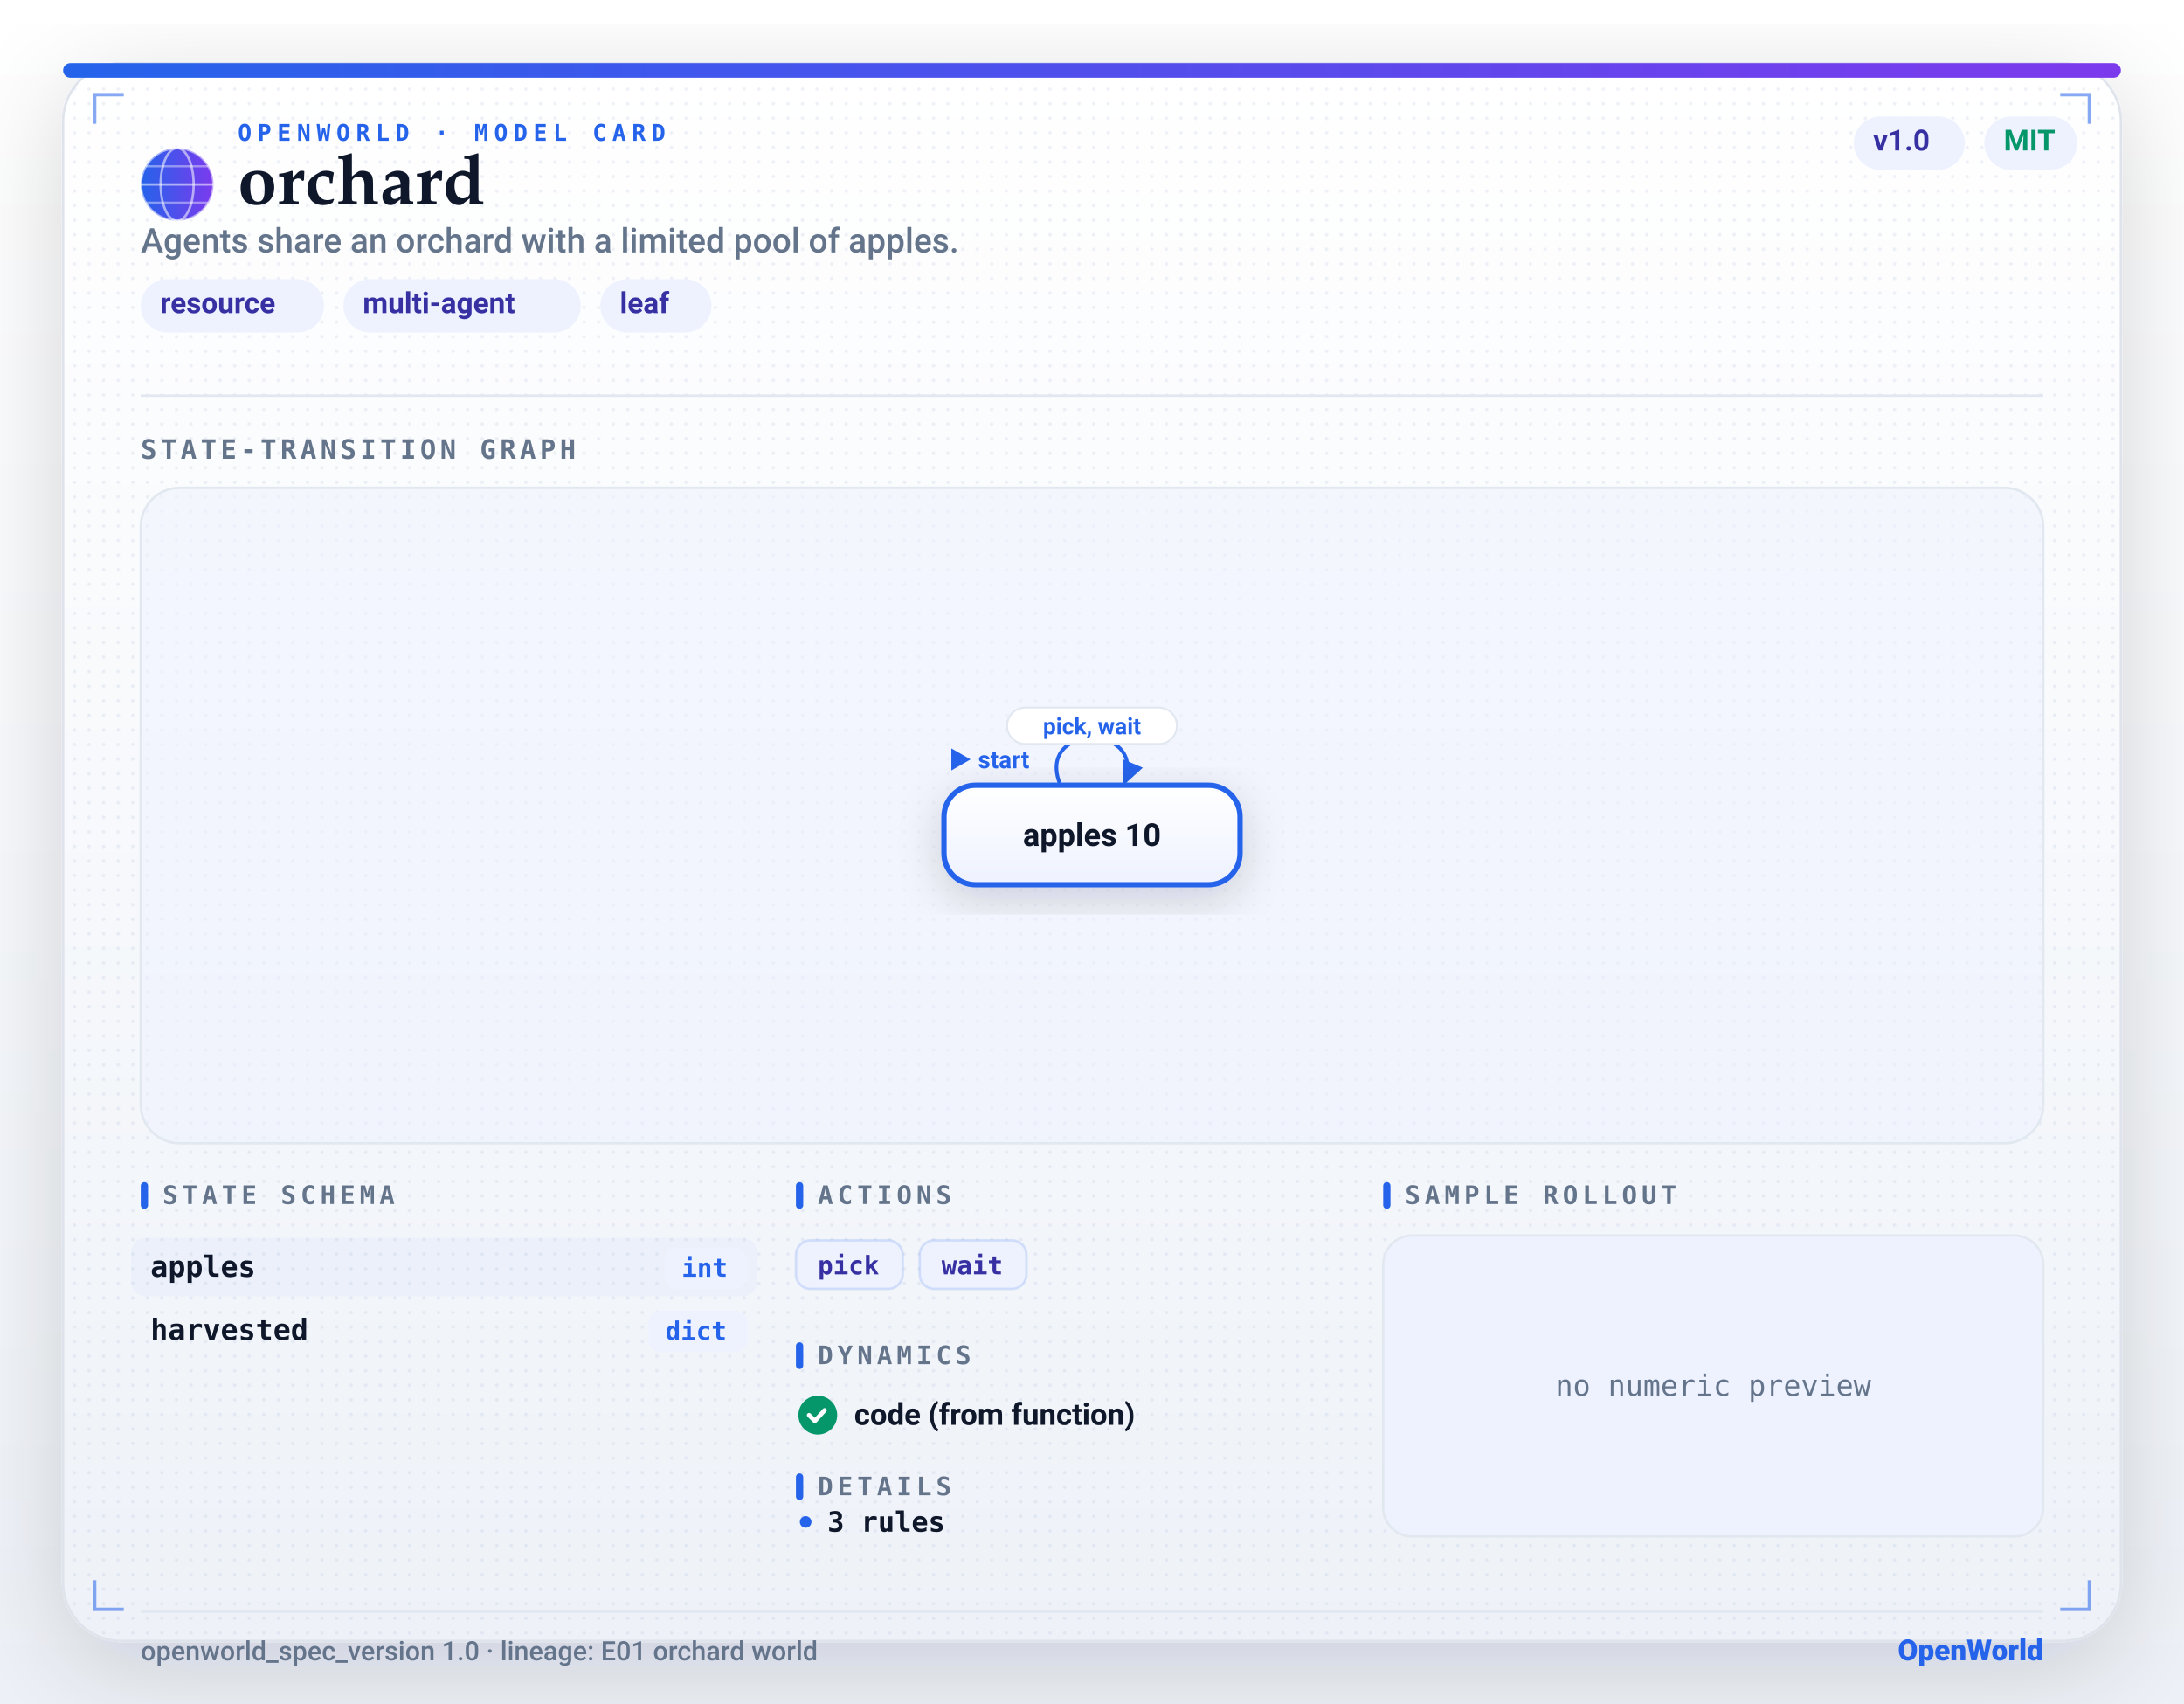
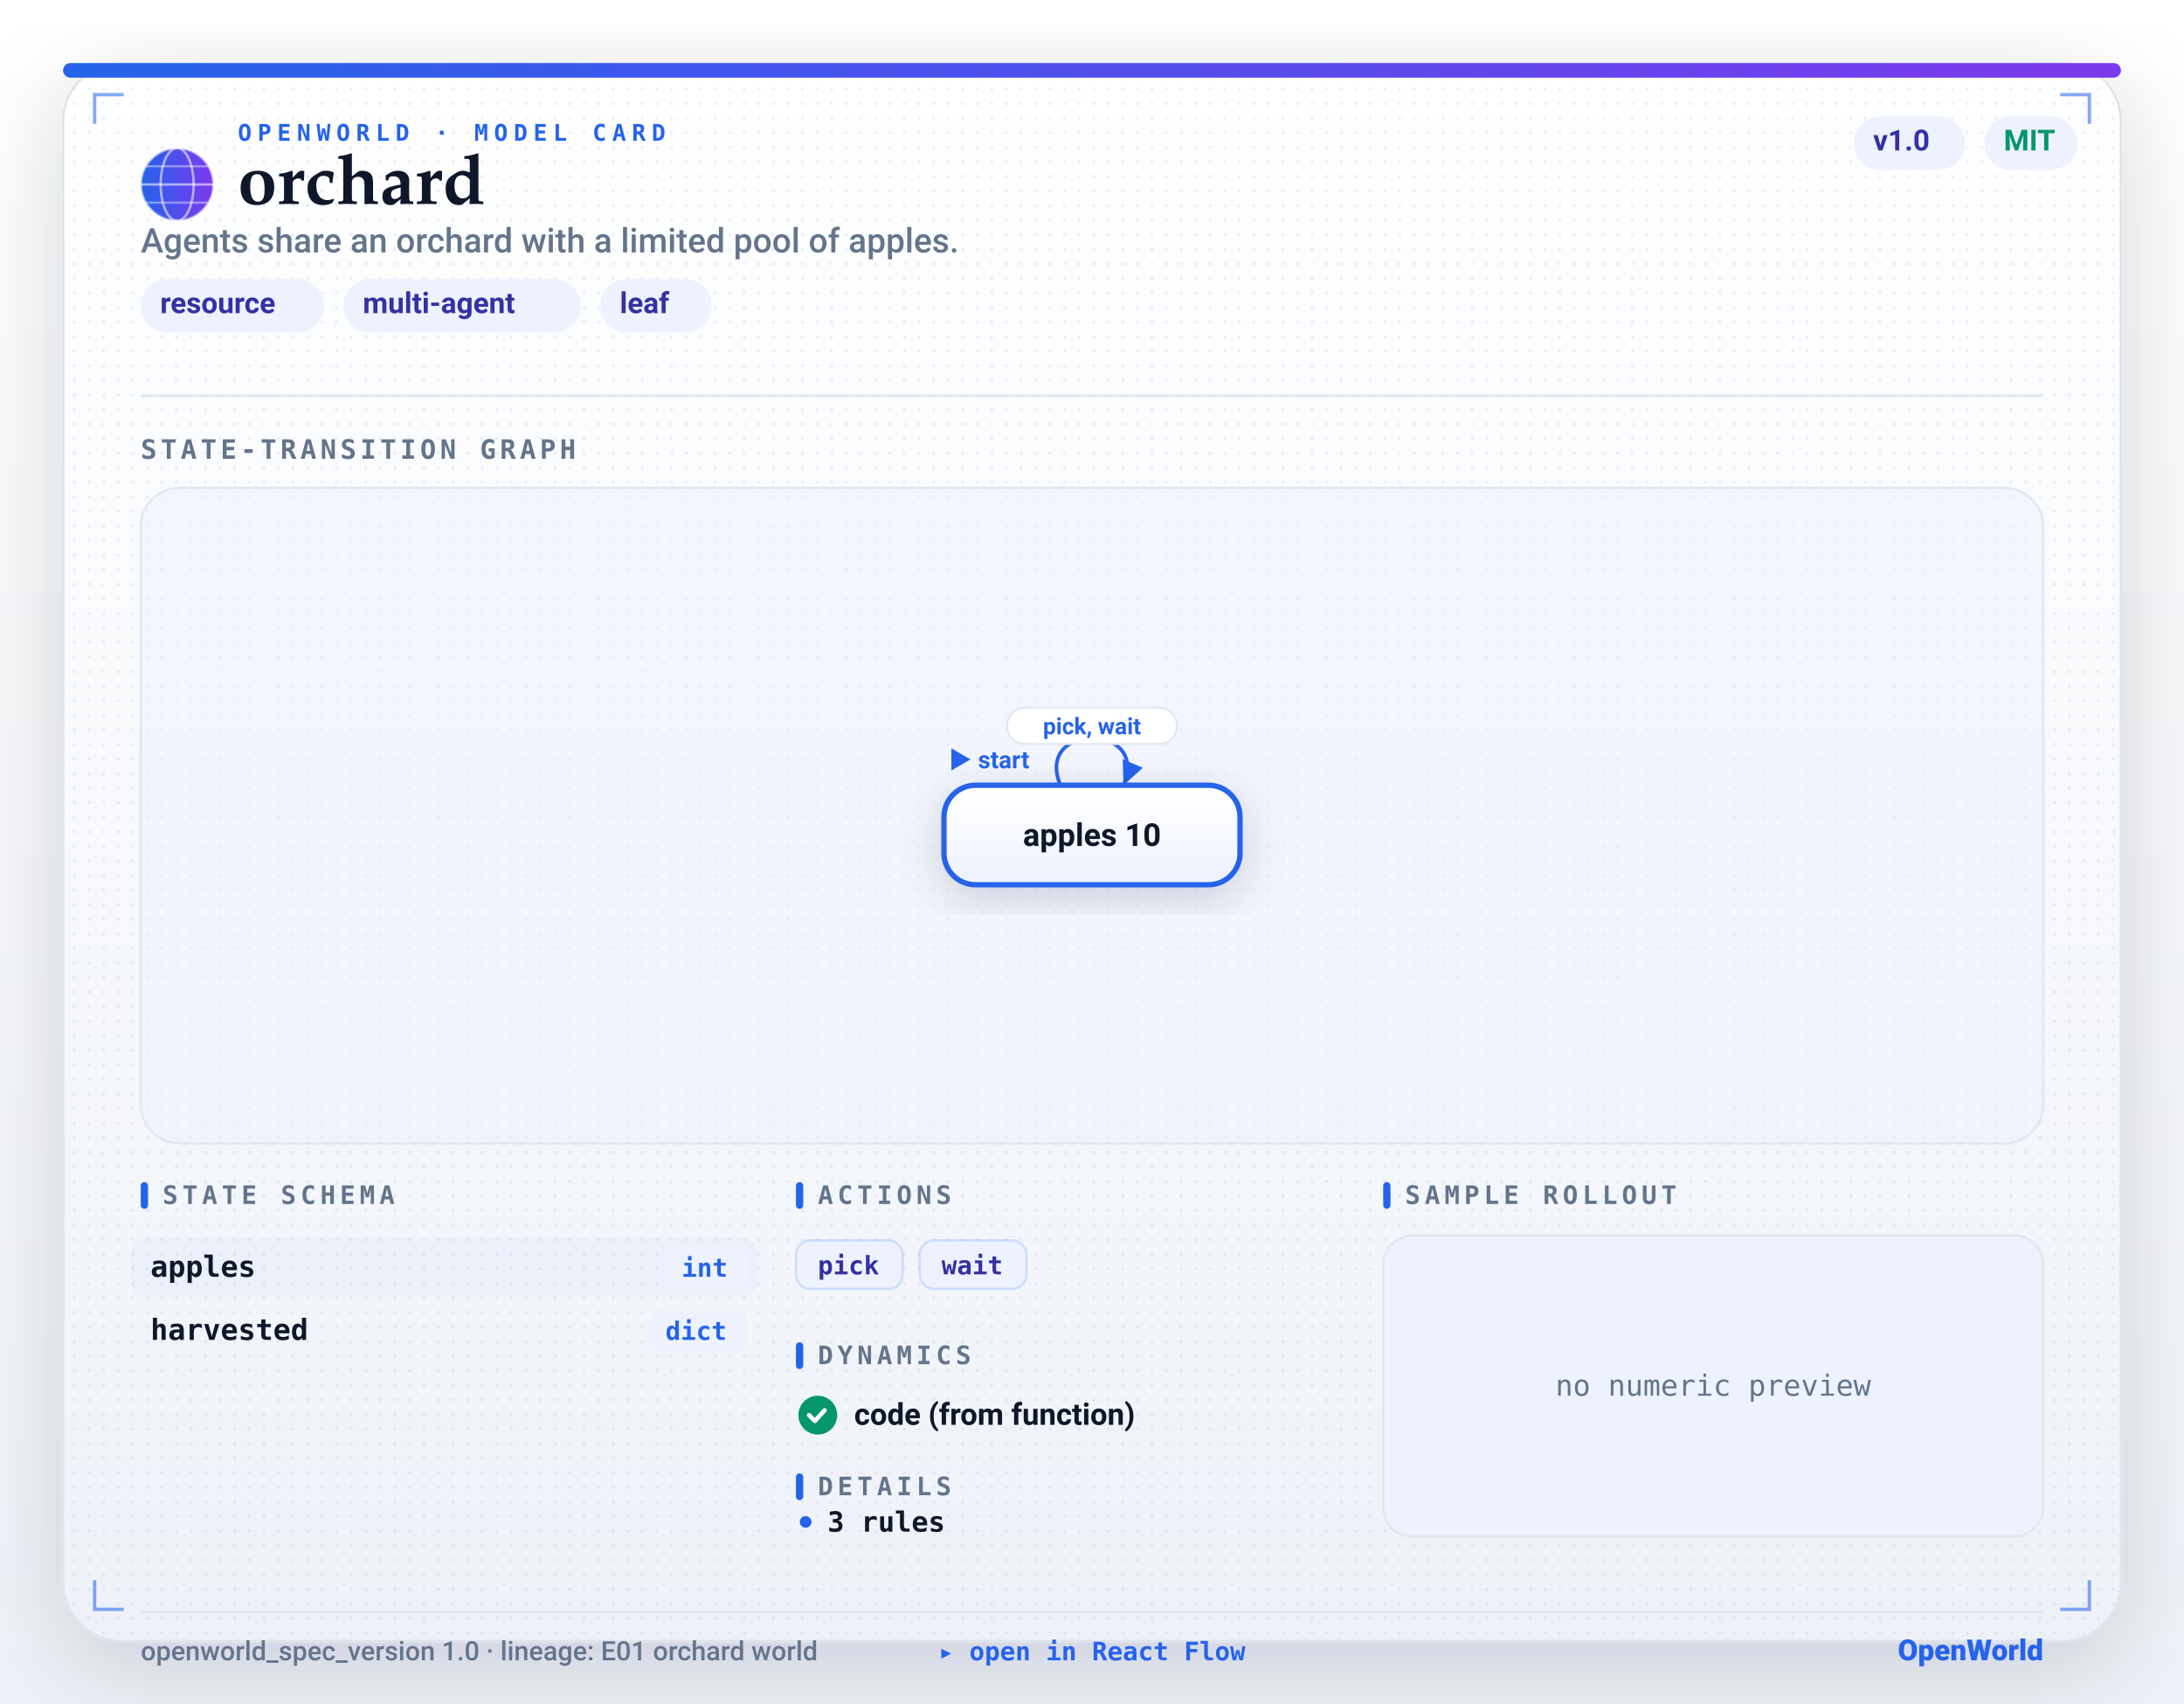
<svg xmlns="http://www.w3.org/2000/svg" viewBox="0 0 900 702" width="900" height="702" font-family="-apple-system,BlinkMacSystemFont,Segoe UI,Roboto,Helvetica,Arial,sans-serif">
  <defs>
    <linearGradient id="gbg" x1="0" y1="0" x2="0" y2="1">
      <stop offset="0" stop-color="#ffffff" />
      <stop offset="1" stop-color="#eef2f8" />
    </linearGradient>
    <linearGradient id="gnode" x1="0" y1="0" x2="0" y2="1">
      <stop offset="0" stop-color="#ffffff" />
      <stop offset="1" stop-color="#eef2ff" />
    </linearGradient>
    <linearGradient id="gacc" x1="0" y1="0" x2="1" y2="0">
      <stop offset="0" stop-color="#2563eb" />
      <stop offset="1" stop-color="#7c3aed" />
    </linearGradient>
    <linearGradient id="garea" x1="0" y1="0" x2="0" y2="1">
      <stop offset="0" stop-color="#2563eb" stop-opacity="0.34" />
      <stop offset="1" stop-color="#2563eb" stop-opacity="0" />
    </linearGradient>
    <filter id="sh" x="-30%" y="-30%" width="160%" height="160%">
      <feDropShadow dx="0" dy="5" stdDeviation="9" flood-color="#0f172a" flood-opacity="0.16" />
    </filter>
    <filter id="shsoft" x="-40%" y="-40%" width="180%" height="180%">
      <feDropShadow dx="0" dy="10" stdDeviation="22" flood-color="#0f172a" flood-opacity="0.16" />
    </filter>
    <marker id="arr" markerWidth="9" markerHeight="9" refX="6.5" refY="3" orient="auto">
      <path d="M0,0 L6.5,3 L0,6 Z" fill="#2563eb" />
    </marker>
    <marker id="arrUp" markerWidth="9" markerHeight="9" refX="3" refY="6.2" orient="auto">
      <path d="M0,6.2 L3,0 L6,6.2 Z" fill="#7c3aed" />
    </marker>
    <pattern id="grid" width="24" height="24" patternUnits="userSpaceOnUse">
      <path d="M24 0 H0 V24" fill="none" stroke="#9fb3d1" stroke-width="0.6" opacity="0.35" />
    </pattern>
    <pattern id="gridFine" width="6" height="6" patternUnits="userSpaceOnUse">
      <circle cx="0.7" cy="0.7" r="0.7" fill="#9fb3d1" opacity="0.18" />
    </pattern>
    <filter id="glow" x="-60%" y="-60%" width="220%" height="220%">
      <feGaussianBlur stdDeviation="2.4" result="b" />
      <feMerge>
        <feMergeNode in="b" />
        <feMergeNode in="SourceGraphic" />
      </feMerge>
    </filter>
  </defs>
  <rect x="0" y="0" width="900" height="702" fill="url(#gbg)" />
  <g filter="url(#shsoft)">
    <rect x="26" y="26" width="848" height="650" rx="24" fill="url(#gbg)" stroke="#dfe4ec" stroke-width="1" />
  </g>
  <clipPath id="pc">
    <rect x="26" y="26" width="848" height="650" rx="24" />
  </clipPath>
  <rect x="26" y="26" width="848" height="650" fill="url(#gridFine)" clip-path="url(#pc)" />
  <rect x="26" y="26" width="848" height="6" rx="3" fill="url(#gacc)" />
  <path d="M 39 51 L 39 39 L 51 39" fill="none" stroke="#2563eb" stroke-width="1.4" opacity="0.55" />
  <path d="M 861 51 L 861 39 L 849 39" fill="none" stroke="#2563eb" stroke-width="1.4" opacity="0.55" />
  <path d="M 39 651 L 39 663 L 51 663" fill="none" stroke="#2563eb" stroke-width="1.4" opacity="0.55" />
  <path d="M 861 651 L 861 663 L 849 663" fill="none" stroke="#2563eb" stroke-width="1.4" opacity="0.55" />
  <g transform="translate(73.0,76.0)">
    <circle r="15" fill="url(#gacc)" />
    <circle r="15" fill="none" stroke="#ffffff" stroke-opacity="0.55" stroke-width="1.1" />
    <ellipse rx="6.8" ry="15" fill="none" stroke="#ffffff" stroke-opacity="0.55" stroke-width="1" />
    <line x1="-15" y1="0" x2="15" y2="0" stroke="#ffffff" stroke-opacity="0.55" stroke-width="1" />
    <line x1="-12.9" y1="-7.5" x2="12.9" y2="-7.5" stroke="#ffffff" stroke-opacity="0.4" stroke-width="0.9" />
    <line x1="-12.9" y1="7.5" x2="12.9" y2="7.5" stroke="#ffffff" stroke-opacity="0.4" stroke-width="0.9" />
  </g>
  <text x="98.0" y="58.0" font-size="9.5" font-weight="700" fill="#2563eb" letter-spacing="2.4" font-family="ui-monospace,SFMono-Regular,Menlo,Consolas,monospace">OPENWORLD · MODEL CARD</text>
  <text x="98.0" y="84.0" font-size="29" font-weight="700" fill="#0f172a" font-family="'Iowan Old Style','Palatino Linotype',Palatino,Georgia,serif">orchard</text>
  <text x="58.0" y="104.0" font-size="14" font-weight="500" fill="#64748b">Agents share an orchard with a limited pool of apples.</text>
  <rect x="58.0" y="115.0" width="75.5" height="22" rx="11.0" fill="#eef2ff" />
  <text x="66.0" y="129.0" font-size="12" font-weight="600" fill="#3730a3">resource</text>
  <rect x="141.5" y="115.0" width="97.8" height="22" rx="11.0" fill="#eef2ff" />
  <text x="149.5" y="129.0" font-size="12" font-weight="600" fill="#3730a3">multi-agent</text>
  <rect x="247.4" y="115.0" width="45.8" height="22" rx="11.0" fill="#eef2ff" />
  <text x="255.4" y="129.0" font-size="12" font-weight="600" fill="#3730a3">leaf</text>
  <rect x="817.7" y="48.0" width="38.3" height="22" rx="11.0" fill="#eef2ff" />
  <text x="825.7" y="62.0" font-size="12" font-weight="600" fill="#059669">MIT</text>
  <rect x="763.9" y="48.0" width="45.8" height="22" rx="11.0" fill="#eef2ff" />
  <text x="771.9" y="62.0" font-size="12" font-weight="600" fill="#3730a3">v1.0</text>
  <line x1="58" y1="163.0" x2="842" y2="163.0" stroke="#e2e8f0" stroke-width="1" />
  <rect x="58" y="201.0" width="784" height="270.0" rx="16" fill="#eef2ff" fill-opacity="0.5" stroke="#e2e8f0" stroke-width="1" />
  <text x="58.0" y="189.0" font-size="11" font-weight="700" fill="#64748b" letter-spacing="1.6" font-family="ui-monospace,SFMono-Regular,Menlo,Consolas,monospace">STATE-TRANSITION GRAPH</text>
  <path d="M 437.0 323.5 C 426.0 297.5, 474.0 297.5, 463.0 323.5" fill="none" stroke="#2563eb" stroke-width="1.5" marker-end="url(#arr)" />
  <rect x="415.0" y="291.5" width="70.0" height="15" rx="7.5" fill="#ffffff" stroke="#e2e8f0" stroke-width="0.8" />
  <text x="450.0" y="302.5" font-size="9.5" font-weight="600" fill="#2563eb" text-anchor="middle">pick, wait</text>
  <g filter="url(#sh)">
    <rect x="389.0" y="323.5" width="122.0" height="41.0" rx="13" fill="url(#gnode)" stroke="#2563eb" stroke-width="2.2" />
  </g>
  <text x="391.0" y="316.5" font-size="10" font-weight="700" fill="#2563eb">▶ start</text>
  <text x="450.0" y="348.5" font-size="13" font-weight="700" fill="#0f172a" text-anchor="middle">apples 10</text>
  <rect x="58.0" y="487.0" width="3" height="11" rx="1.5" fill="#2563eb" />
  <text x="67.0" y="496.0" font-size="10.5" font-weight="700" fill="#64748b" letter-spacing="1.8" font-family="ui-monospace,SFMono-Regular,Menlo,Consolas,monospace">STATE SCHEMA</text>
  <rect x="54.0" y="510.0" width="258.0" height="24" rx="6" fill="#2563eb" fill-opacity="0.035" />
  <text x="62.0" y="526.0" font-size="12" font-weight="600" fill="#0f172a" font-family="ui-monospace,SFMono-Regular,Menlo,Consolas,monospace">apples</text>
  <rect x="273.9" y="514.0" width="34.1" height="17" rx="5" fill="#eef2ff" />
  <text x="280.9" y="526.0" font-size="10.5" font-weight="700" fill="#2563eb" font-family="ui-monospace,SFMono-Regular,Menlo,Consolas,monospace">int</text>
  <text x="62.0" y="552.0" font-size="12" font-weight="600" fill="#0f172a" font-family="ui-monospace,SFMono-Regular,Menlo,Consolas,monospace">harvested</text>
  <rect x="267.2" y="540.0" width="40.8" height="17" rx="5" fill="#eef2ff" />
  <text x="274.2" y="552.0" font-size="10.5" font-weight="700" fill="#2563eb" font-family="ui-monospace,SFMono-Regular,Menlo,Consolas,monospace">dict</text>
  <rect x="328.0" y="487.0" width="3" height="11" rx="1.5" fill="#2563eb" />
  <text x="337.0" y="496.0" font-size="10.5" font-weight="700" fill="#64748b" letter-spacing="1.8" font-family="ui-monospace,SFMono-Regular,Menlo,Consolas,monospace">ACTIONS</text>
  <rect x="328.0" y="511.0" width="44.0" height="20" rx="6" fill="#eef2ff" stroke="#2563eb" stroke-width="1" stroke-opacity="0.16" />
  <text x="337.0" y="525.0" font-size="10.5" font-weight="600" fill="#3730a3" font-family="ui-monospace,SFMono-Regular,Menlo,Consolas,monospace">pick</text>
  <rect x="379.0" y="511.0" width="44.0" height="20" rx="6" fill="#eef2ff" stroke="#2563eb" stroke-width="1" stroke-opacity="0.16" />
  <text x="388.0" y="525.0" font-size="10.5" font-weight="600" fill="#3730a3" font-family="ui-monospace,SFMono-Regular,Menlo,Consolas,monospace">wait</text>
  <rect x="328.0" y="553.0" width="3" height="11" rx="1.5" fill="#2563eb" />
  <text x="337.0" y="562.0" font-size="10.5" font-weight="700" fill="#64748b" letter-spacing="1.8" font-family="ui-monospace,SFMono-Regular,Menlo,Consolas,monospace">DYNAMICS</text>
  <circle cx="337.0" cy="583.0" r="8" fill="#059669" />
  <path d="M333.4,583.0 l2.4,2.4 l4-4.4" fill="none" stroke="#fff" stroke-width="1.8" stroke-linecap="round" stroke-linejoin="round" />
  <text x="352.0" y="587.0" font-size="12.5" font-weight="700" fill="#0f172a">code (from function)</text>
  <rect x="328.0" y="607.0" width="3" height="11" rx="1.5" fill="#2563eb" />
  <text x="337.0" y="616.0" font-size="10.5" font-weight="700" fill="#64748b" letter-spacing="1.8" font-family="ui-monospace,SFMono-Regular,Menlo,Consolas,monospace">DETAILS</text>
  <circle cx="332.0" cy="627.0" r="2.4" fill="#2563eb" />
  <text x="341.0" y="631.0" font-size="11.5" font-weight="600" fill="#0f172a" font-family="ui-monospace,SFMono-Regular,Menlo,Consolas,monospace">3 rules</text>
  <rect x="570.0" y="487.0" width="3" height="11" rx="1.5" fill="#2563eb" />
  <text x="579.0" y="496.0" font-size="10.5" font-weight="700" fill="#64748b" letter-spacing="1.8" font-family="ui-monospace,SFMono-Regular,Menlo,Consolas,monospace">SAMPLE ROLLOUT</text>
  <rect x="570.0" y="509.0" width="272.0" height="124" rx="12" fill="#eef2ff" stroke="#e2e8f0" stroke-width="1" />
  <text x="706.0" y="575.0" font-size="12" font-weight="500" fill="#64748b" text-anchor="middle" font-family="ui-monospace,SFMono-Regular,Menlo,Consolas,monospace">no numeric preview</text>
  <line x1="58" y1="664.0" x2="842" y2="664.0" stroke="#e2e8f0" stroke-width="1" />
  <text x="58.0" y="684.0" font-size="11" font-weight="500" fill="#64748b">openworld_spec_version 1.0  ·  lineage: E01 orchard world</text>
+   <a href="https://play.reactflow.dev" target="_blank">
+     <text x="450.0" y="684.0" font-size="10.5" font-weight="700" fill="#2563eb" text-anchor="middle" font-family="ui-monospace,SFMono-Regular,Menlo,Consolas,monospace">▸ open in React Flow</text>
+   </a>
  <text x="842.0" y="684.0" font-size="12" font-weight="800" fill="#2563eb" text-anchor="end">OpenWorld</text>
</svg>
